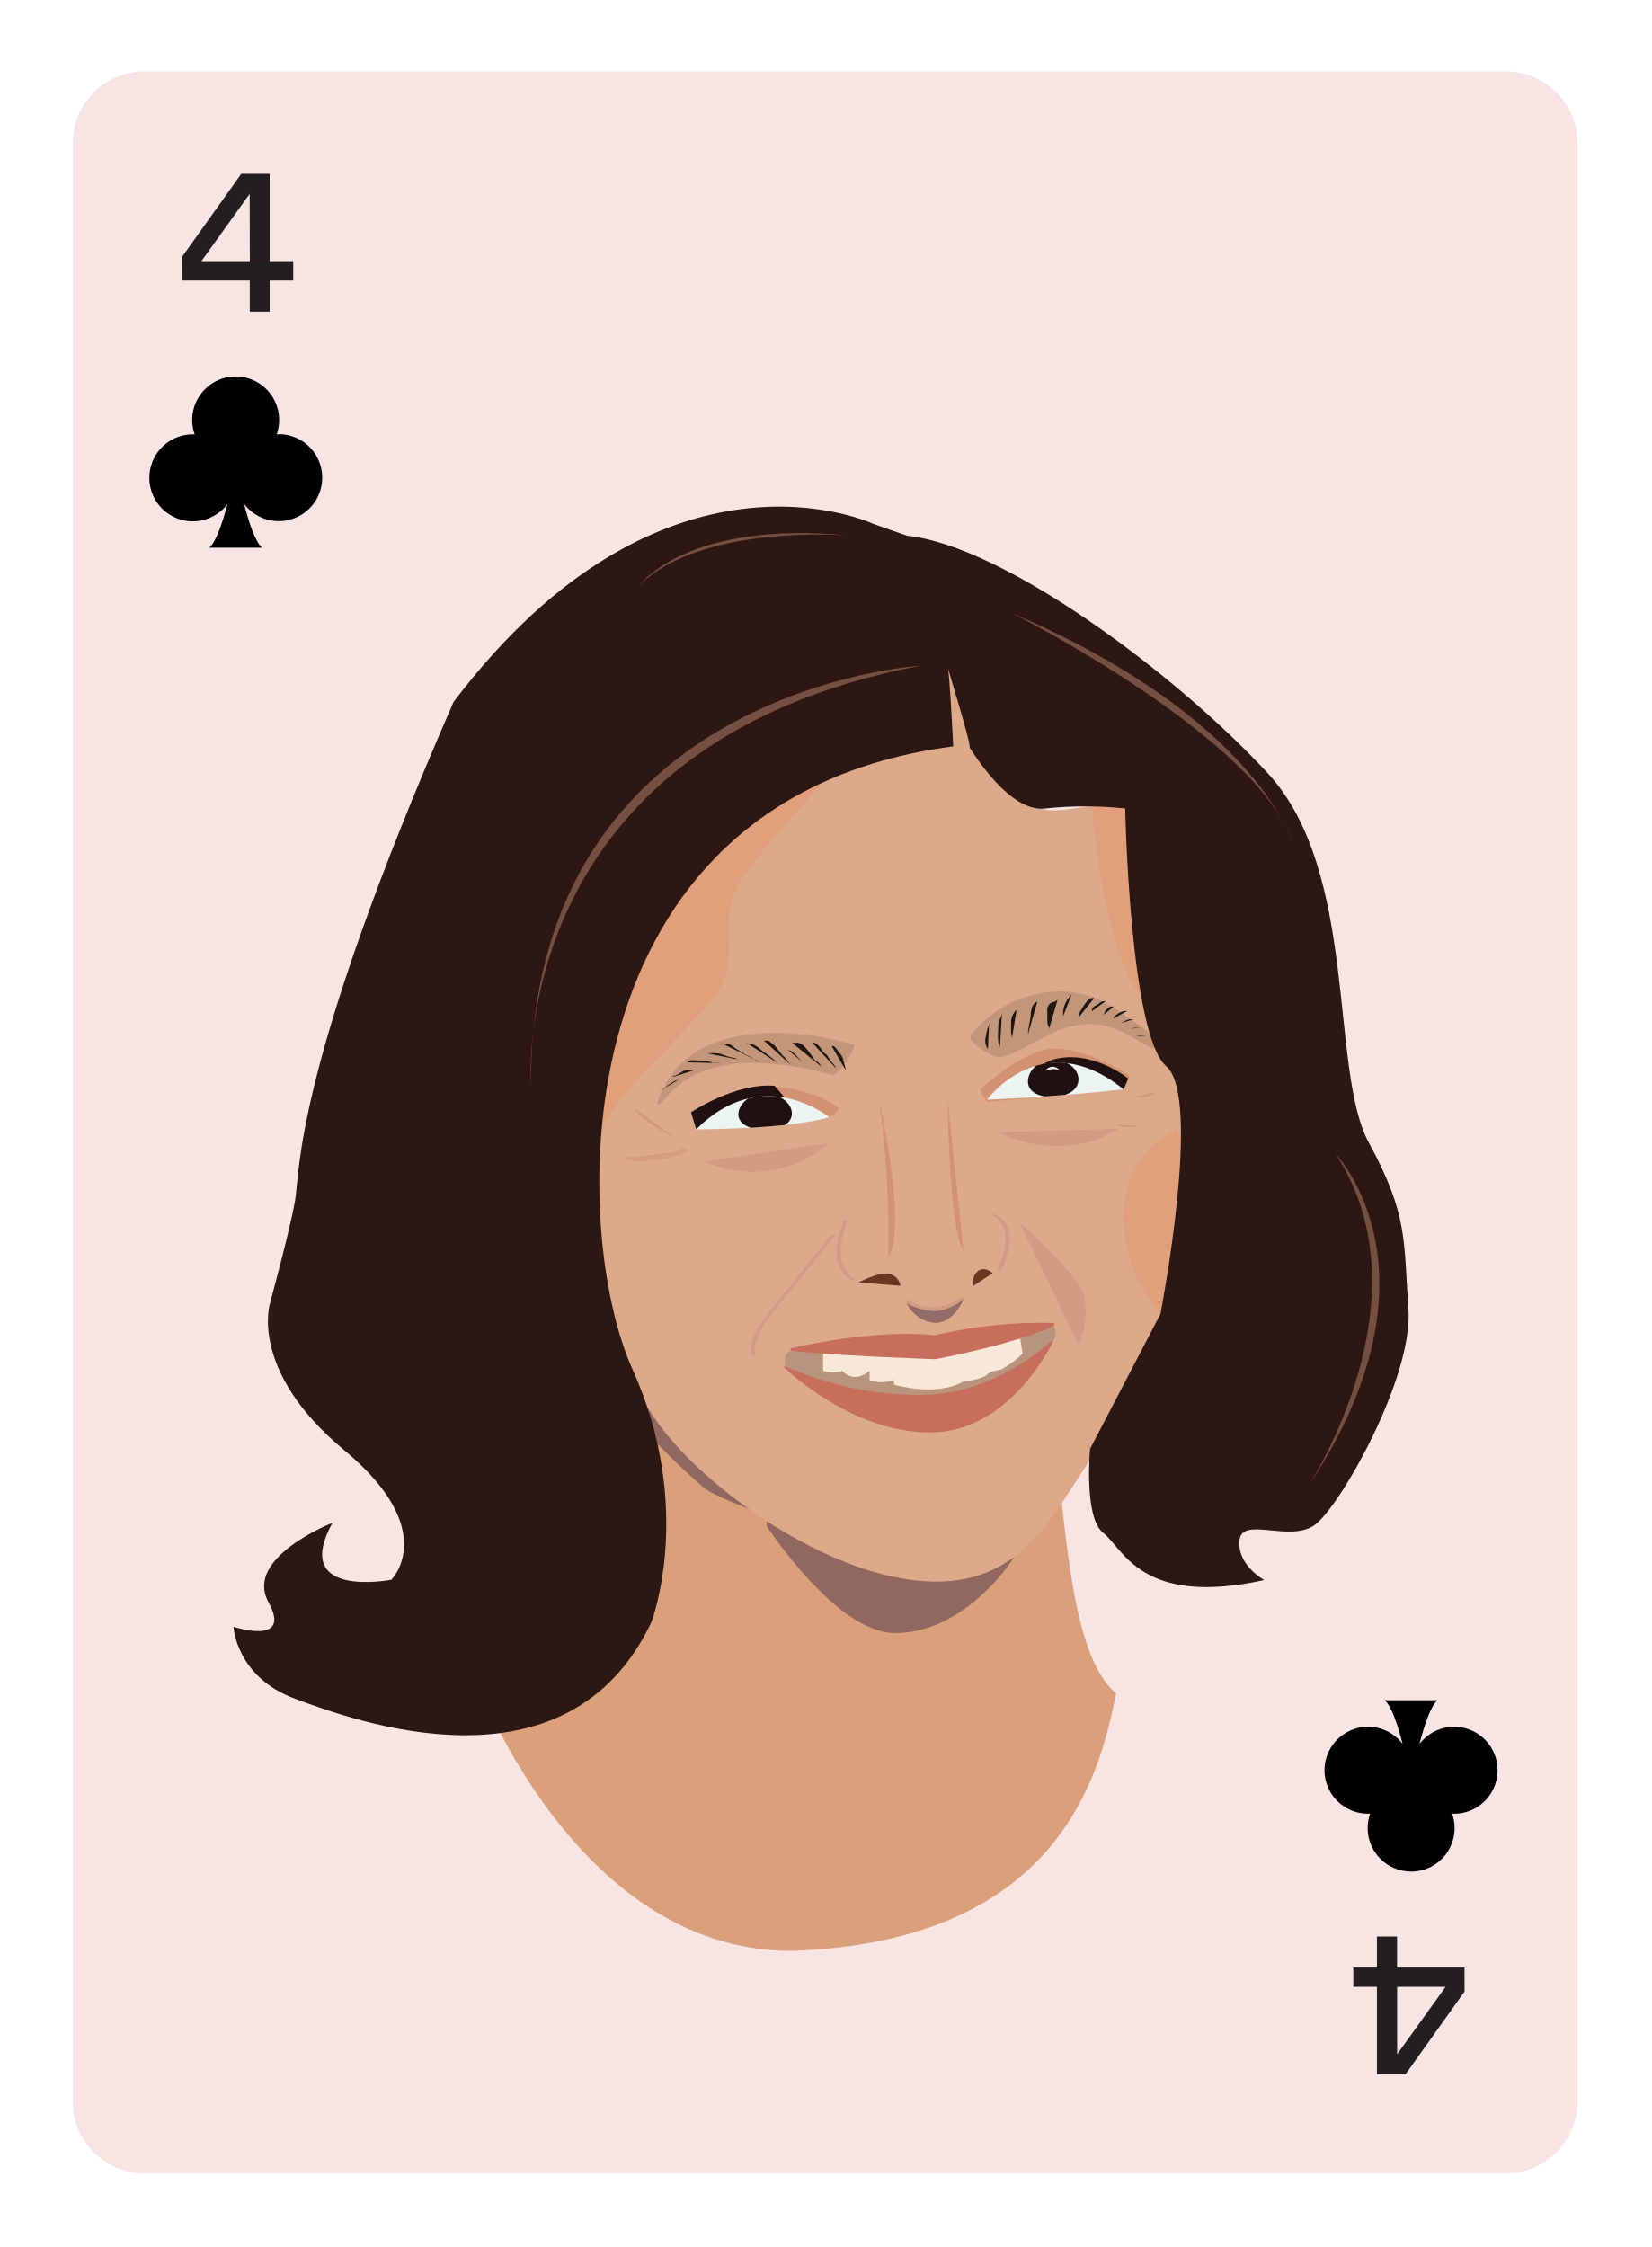
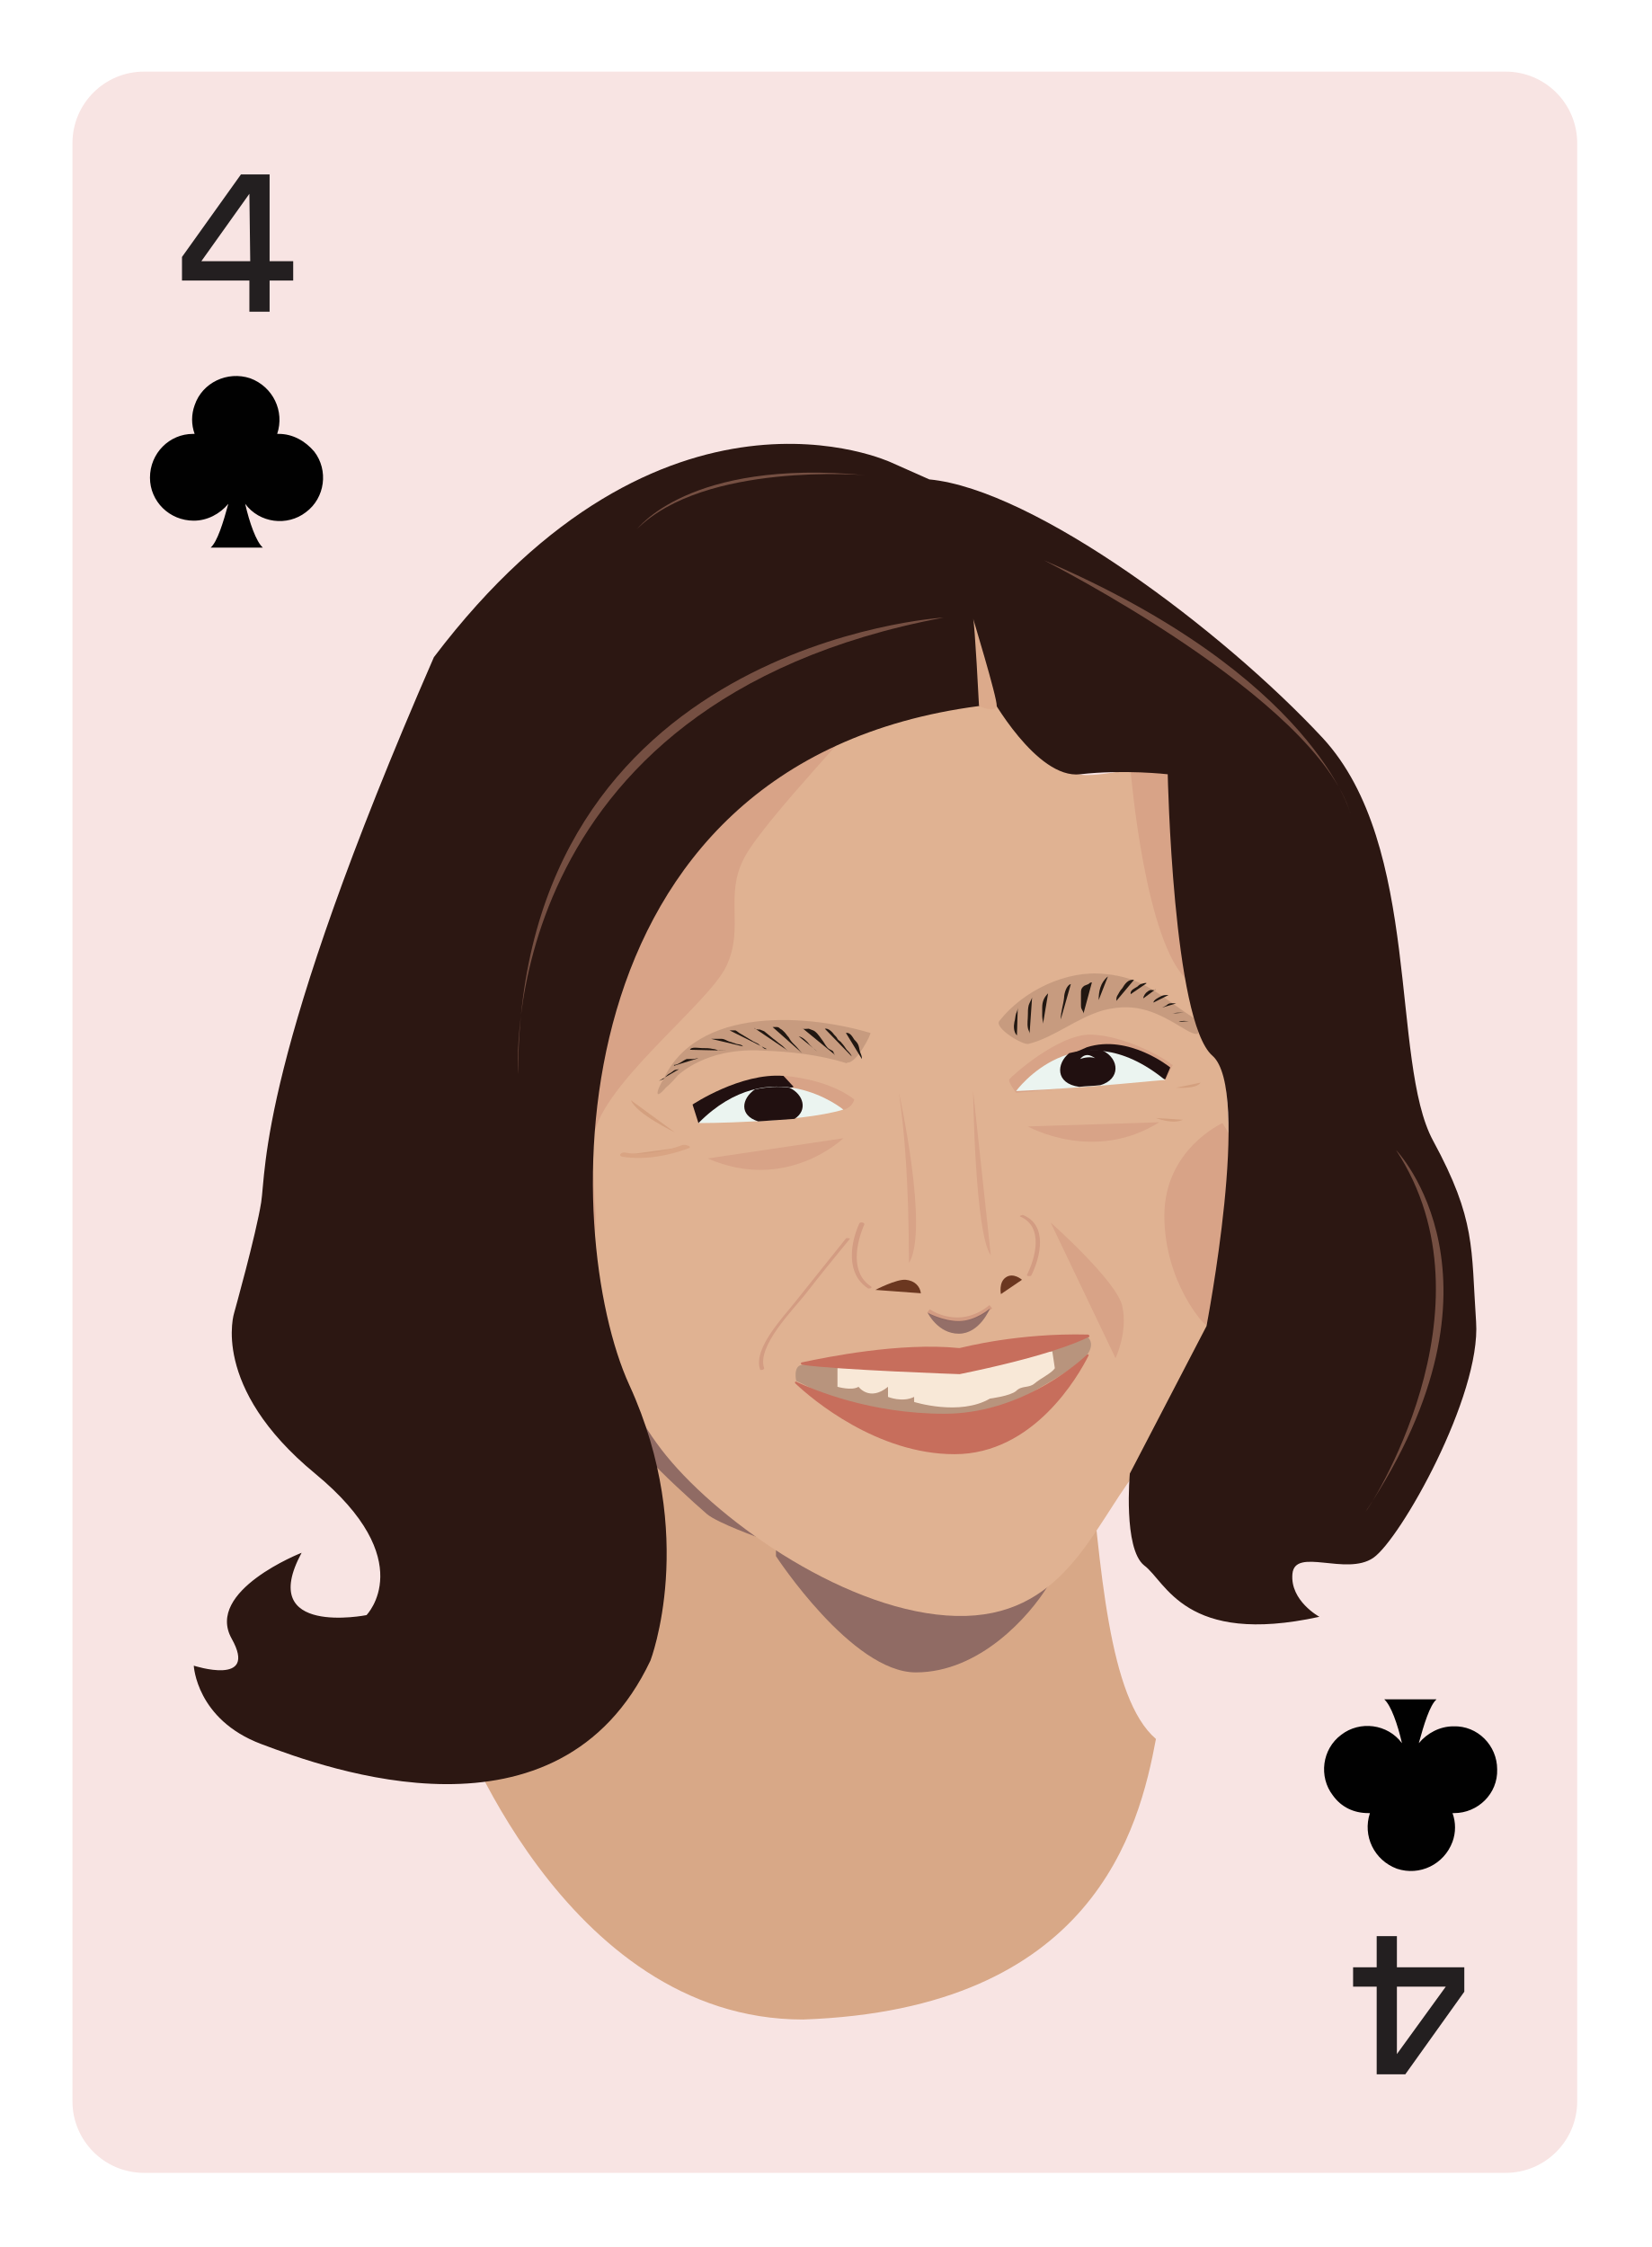
- <svg xmlns="http://www.w3.org/2000/svg" id="Layer_1" data-name="Layer 1" viewBox="0 0 196 266.67">
-   <defs>
-     <style>.cls-1{fill:#f8e4e3;}.cls-2{fill:#231f20;}.cls-3{fill:#010101;}.cls-4{fill:#da9f7b;}.cls-5{fill:#60434c;opacity:0.6;}.cls-6{fill:#dcaa8b;}.cls-7{fill:#d39372;}.cls-8{fill:#211010;}.cls-9{fill:#ebf4f0;}.cls-10{fill:#6b3720;}.cls-11,.cls-13{fill:none;}.cls-11{stroke:#d39c82;stroke-miterlimit:10;stroke-width:0.5px;}.cls-12{fill:#d39c82;}.cls-14{fill:#b8947d;}.cls-15{fill:#f8e8d7;}.cls-16{fill:#c76e5c;}.cls-17{fill:#1d1611;}.cls-18{fill:#e6966b;opacity:0.5;}.cls-19,.cls-22{opacity:0.2;}.cls-20,.cls-22{fill:#a65833;}.cls-21{fill:#be6d48;}.cls-23{opacity:0.15;}.cls-24{fill:#381c15;}.cls-25{fill:#2c1712;}.cls-26{fill:#754f42;}</style>
-   </defs>
-   <rect class="cls-1" x="8.63" y="8.48" width="178.58" height="249.45" rx="8.5" ry="8.5" />
-   <path class="cls-2" d="M21.63,30.45l7-9.81H32V31h2.8V33.3H32V37H29.64V33.3h-8Zm8-7.44L23.9,31h5.75Z" />
-   <path class="cls-3" d="M33.08,51.55h-.24a5.16,5.16,0,1,0-9.74,0h-.24A5.16,5.16,0,1,0,27,59.82C26.41,62,25.66,64.28,24.85,65h6.24c-.81-.73-1.56-3-2.12-5.19a5.16,5.16,0,1,0,4.11-8.28ZM28.2,55s0,0,0,0Z" />
-   <path class="cls-2" d="M173.81,236.35l-7,9.81h-3.4V235.79h-2.8V233.5h2.8v-3.68h2.39v3.68h8Zm-8,7.44,5.75-8h-5.75Z" />
-   <path class="cls-3" d="M162.36,215.25h.24a5.16,5.16,0,1,0,9.74,0h.24a5.16,5.16,0,1,0-4.12-8.28c.56-2.18,1.31-4.46,2.12-5.19h-6.24c.81.73,1.56,3,2.12,5.19a5.16,5.16,0,1,0-4.11,8.28Zm4.87-3.45s0,0,0,0Z" />
-   <path class="cls-4" d="M93.94,231.53c-26.2,0-37.93-33.29-37.93-33.29s20.09-12.31,21-31.41,46.53-12.38,48,1.6,2.25,28.17,7.44,32.54C130.51,210.79,125.6,230.43,93.94,231.53Z" />
-   <path class="cls-5" d="M91,181.13s8.24,12.68,15.22,12.68,12.37-6.11,14.43-9.46-14.43-10.58-14.43-10.58L91,177.7Z" />
-   <path class="cls-5" d="M77.68,171a80.73,80.73,0,0,0,5.86,5.56c1.2,1,5.86,2.7,5.86,2.7l-10-13.32H76.34S75.51,166.62,77.68,171Z" />
-   <path class="cls-6" d="M117.62,89s3.48,7.18,7.18,7.18,7.88-1.85,9.5,0,2.55,26.64,4.87,30.58.46,23.86,0,26.88-4.4,12.51-9,18.54-7.88,15.75-19.46,15.52-25.49-10-31.51-17.38S72,154.6,71.05,149s-3.71-17.38-2.32-24.33,16-35.91,43.33-37.07A32.9,32.9,0,0,0,117.62,89Z" />
-   <path class="cls-7" d="M117.14,130.77s-.93-1.22-.75-1.49,5.3-4.9,8.85-4.84,7.88,2.49,8.66,3.17l.14.13-.71,1.54Z" />
-   <path class="cls-7" d="M91.92,128.93s4.71.31,7.62,2.54a1.58,1.58,0,0,1-1.14,1.11c-1,.26-6.45-2.07-6.45-2.07Z" />
-   <path class="cls-8" d="M82.62,134l-.61-2s5.25-3.52,9.92-3.14L93,130.1Z" />
-   <path class="cls-8" d="M124.81,128c.31.1,8.52,1.3,8.52,1.3l.57-1.3s-4.45-3.63-9.09-2.2l-1.47.68Z" />
-   <path class="cls-9" d="M98.4,132.58s-7.92-6.47-15.79,1.46C82.62,134,93.54,134.06,98.4,132.58Z" />
-   <path class="cls-9" d="M117.14,130.51s6.57-9,16.19-1.24C133.33,129.27,125.73,130.19,117.14,130.51Z" />
-   <path class="cls-10" d="M101.89,152.2s2.26-1.17,3.3-1.06a1.7,1.7,0,0,1,1.67,1.46" />
-   <path class="cls-10" d="M117.81,151.1s-.88-.85-1.73-.28a1.84,1.84,0,0,0-.59,1.8" />
-   <path class="cls-11" d="M107.59,154.46a5.54,5.54,0,0,0,6.75-.49" />
-   <path class="cls-12" d="M100.11,144.91c-1,2.25-1.5,5.51.88,7,.14.09.59,0,.35-.18-2.25-1.45-1.66-4.7-.75-6.8.08-.17-.42-.22-.48-.07Z" />
-   <path class="cls-13" d="M117.81,144.13s3.53,1,.68,6.5" />
-   <path class="cls-14" d="M93.89,160.36l31.06-3s1.22.92-.77,2.65S111,167.73,111,167.73s-12.87-2.45-12.81-2.8-5-2.79-5-2.79S92.86,160.46,93.89,160.36Z" />
-   <path class="cls-15" d="M97.68,160.69v2a3.55,3.55,0,0,0,2.31,0s1.2,1.63,3.21,0v1.09a4.16,4.16,0,0,0,2.89,0v.54s4.92,1.51,8.25-.36c0,0,2.24-.24,2.84-.85s1.39-.3,2-.79a11.52,11.52,0,0,0,2.18-1.67l-.29-1.86S99.55,159.93,97.68,160.69Z" />
-   <path class="cls-16" d="M93.88,160c2.52-.57,10.59-2.22,17.07-1.54h0A55.54,55.54,0,0,1,125,157a.17.17,0,0,1,.08.31c-1.27.64-5,2.21-14.06,4,0,0-13.29-.47-17.08-1A.17.17,0,0,1,93.88,160Z" />
-   <path class="cls-16" d="M93.2,162.14a.11.11,0,0,0-.12.18C95,164.07,102,170,110.38,170c8.59,0,13.45-8.54,14.56-10.73a.1.1,0,0,0-.16-.13c-1.59,1.44-7.65,6.41-15.45,6.41A38.93,38.93,0,0,1,93.2,162.14Z" />
-   <path class="cls-12" d="M117.64,144.25c2.6,1.05,1.66,4.49.75,6.35-.08.17.41.22.48.07,1-2,1.84-5.49-.88-6.59-.14-.06-.61.07-.35.18Z" />
-   <path class="cls-12" d="M98.58,146.6c-1.86,2.27-3.7,4.56-5.5,6.88-1.31,1.69-4.61,5-3.86,7.35,0,.15.54.12.48-.07-.76-2.42,3.2-6.38,4.54-8.1q2.38-3,4.82-6c.1-.12-.37-.2-.48-.07Z" />
-   <path class="cls-12" d="M128,159.63a9.88,9.88,0,0,0,.71-5.65c-.64-2.78-7.77-9-7.77-9Z" />
-   <path class="cls-17" d="M100.36,127a1.87,1.87,0,0,0-.17-.72c-.08-.24-.11-.5-.19-.74a1.61,1.61,0,0,0-.42-.63c-.23-.26-.47-.84-.88-.77" />
-   <path class="cls-17" d="M99.26,126.83a2.57,2.57,0,0,0-.55-.77,5.54,5.54,0,0,1-.52-.77c-.12-.19-.33-.27-.48-.44a3.77,3.77,0,0,1-.33-.48c-.19-.28-.61-.7-1-.63" />
-   <path class="cls-17" d="M97.5,126.61c0-.09-.07-.07-.11-.13s-.08-.19-.12-.24a2,2,0,0,0-.43-.31c-.31-.22-.42-.57-.66-.86a7.42,7.42,0,0,0-.94-1.1,1.72,1.72,0,0,0-.6-.23c-.24,0-.6.13-.78-.1" />
-   <path class="cls-17" d="M95.51,126.28a5.23,5.23,0,0,1-.79-.77c-.28-.32-.73-.83-1.19-.89" />
-   <path class="cls-17" d="M93.86,126.39a8.83,8.83,0,0,1-.69-.86,2.81,2.81,0,0,0-.3-.27,6.72,6.72,0,0,1-.48-.63c-.14-.18-.3-.34-.45-.52a2,2,0,0,0-.45-.37c-.14-.1-.16-.19-.32-.23a2.5,2.5,0,0,0-.5,0" />
-   <path class="cls-17" d="M92.31,126.17c-.28-.21-.49-.45-.77-.66s-.53-.42-.83-.61-.66-.59-1.05-.81a1.55,1.55,0,0,0-.45-.16c-.17,0-.53,0-.64-.19" />
-   <path class="cls-17" d="M90,125.95c-.19.05-.42-.22-.58-.3s-.27-.17-.41-.25-.39-.15-.58-.27c-.44-.27-.91-.53-1.33-.84a1.62,1.62,0,0,0-.54-.34,3.24,3.24,0,0,0-.64,0" />
-   <path class="cls-17" d="M87.46,125.72c-.25-.23-.48-.17-.77-.25a6.36,6.36,0,0,1-.86-.28A2.1,2.1,0,0,0,85,125c-.37,0-.74,0-1.11,0" />
-   <path class="cls-17" d="M85.59,126.17a3.54,3.54,0,0,1-.86,0c-.21-.06-.45-.17-.68-.22a5.23,5.23,0,0,0-1.19-.09c-.25,0-1.19-.16-1.24.22" />
-   <path class="cls-17" d="M82.61,126.94a4.37,4.37,0,0,1-.66.11,2.34,2.34,0,0,0-.66,0c-.48.14-.91.61-1.41.66l0,.09" />
-   <path class="cls-17" d="M80.51,128.15c-.12,0-.33.09-.44.14s-.36.23-.55.34a1.66,1.66,0,0,0-.41.31,2.74,2.74,0,0,1-.37.33,4.45,4.45,0,0,0-.44.21" />
-   <path class="cls-17" d="M117.24,124.51A1.75,1.75,0,0,1,117,123c.07-.31.1-.62.19-.92a1.85,1.85,0,0,0,.19-.68" />
-   <path class="cls-17" d="M118.67,124.29c0-.24-.15-.45-.2-.68a6.69,6.69,0,0,1,0-1.41,3,3,0,0,1,.11-1.06,4.27,4.27,0,0,0,.33-.83" />
-   <path class="cls-17" d="M120.1,123.19c0-.26-.11-.51-.11-.78s0-.63,0-1a2,2,0,0,1,.66-1.57" />
-   <path class="cls-17" d="M122,122.75c0-.82.31-1.59.33-2.41,0-.45.23-1.36.77-1.45" />
-   <path class="cls-17" d="M124.51,122.09c0-.18-.08-.28-.14-.44a1.18,1.18,0,0,1-.08-.47c0-.39,0-.79,0-1.19a1,1,0,0,1,.4-.94,1.6,1.6,0,0,1,.49-.18c.13,0,.2-.16.33-.2" />
-   <path class="cls-17" d="M126.17,120.6a3.08,3.08,0,0,1,1-2.54" />
-   <path class="cls-17" d="M128,120.76a.87.87,0,0,1,.1-.55c.17-.27.32-.58.5-.84.31-.42.62-1,1.27-.93" />
-   <path class="cls-17" d="M129.59,120c-.08-.42.43-.68.72-.82.14-.07.21-.21.34-.27a2,2,0,0,1,.6-.12" />
-   <path class="cls-17" d="M131,120.43a1.22,1.22,0,0,1,.5-.78,1.87,1.87,0,0,1,.32-.2c.14,0,.47.07.51-.13" />
-   <path class="cls-17" d="M132.12,120.87c0-.25.53-.55.72-.67a1.58,1.58,0,0,1,.94-.22" />
-   <path class="cls-17" d="M133,121.42a4.75,4.75,0,0,0,.66-.33,1.72,1.72,0,0,1,.88-.11" />
-   <path class="cls-17" d="M134.11,122.09c.2,0,.4-.11.61-.11h.61" />
-   <path class="cls-17" d="M134.84,123a2.51,2.51,0,0,1,1.1-.11" />
-   <path class="cls-12" d="M118.42,134.37s7.19,4,14.33-.43" />
-   <path class="cls-12" d="M98.4,135.66a13.81,13.81,0,0,1-14.8,2.17" />
-   <path class="cls-18" d="M100.36,89.49c1-.36-10.41,11.34-12.74,15.55s0,7.72-2,11.94S71.25,130.33,71.07,136s.72,8.42,0,10.6-2.11.76-2.11.76-8.24-20.81,6.41-37.73S93,92.2,100.36,89.49Z" />
-   <path class="cls-18" d="M139.61,134a11.38,11.38,0,0,0-6.28,10.09A17.54,17.54,0,0,0,137.79,156c0-.12,7.72-11.32,7.72-11.81S139.61,134,139.61,134Z" />
-   <path class="cls-7" d="M104.38,130.77s3.32,14.81,1.06,18.47A127.72,127.72,0,0,0,104.38,130.77Z" />
-   <path class="cls-7" d="M112.46,130.51s.15,15.48,1.88,17.89" />
-   <g class="cls-19">
-     <path class="cls-20" d="M81.23,136.57s-3.67,1.47-6.71.89" />
-     <path class="cls-21" d="M80.88,136.39a12.4,12.4,0,0,1-6.22.82c-.47-.08-.93.37-.27.48a14,14,0,0,0,7.2-1c.51-.2-.42-.47-.71-.35Z" />
+ <svg xmlns="http://www.w3.org/2000/svg" version="1.1" id="Layer_1" x="0px" y="0px" viewBox="0 0 196 266.7" style="enable-background:new 0 0 196 266.7;" xml:space="preserve">
+   <style type="text/css">
+ 	.st0{fill:#F8E4E3;}
+ 	.st1{fill:#231F20;}
+ 	.st2{fill:#010101;}
+ 	.st3{fill:#D8A887;}
+ 	.st4{opacity:0.6;fill:#60434C;}
+ 	.st5{fill:#E0B292;}
+ 	.st6{fill:#D8A387;}
+ 	.st7{fill:#211010;}
+ 	.st8{fill:#EBF4F0;}
+ 	.st9{fill:#6B3720;}
+ 	.st10{fill:none;stroke:#D39C82;stroke-width:0.5;stroke-miterlimit:10;}
+ 	.st11{fill:#D39C82;}
+ 	.st12{fill:none;}
+ 	.st13{fill:#B8947D;}
+ 	.st14{fill:#F8E8D7;}
+ 	.st15{fill:#C76E5C;}
+ 	.st16{fill:#1D1611;}
+ 	.st17{opacity:0.2;}
+ 	.st18{fill:#A65833;}
+ 	.st19{fill:#BE6D48;}
+ 	.st20{opacity:0.2;fill:#A65833;}
+ 	.st21{opacity:0.15;}
+ 	.st22{fill:#381C15;}
+ 	.st23{fill:#2C1712;}
+ 	.st24{fill:#DCAA8B;}
+ 	.st25{fill:#754F42;}
+ </style>
+   <path class="st0" d="M17.1,8.5h161.6c4.7,0,8.5,3.8,8.5,8.5v232.4c0,4.7-3.8,8.5-8.5,8.5H17.1c-4.7,0-8.5-3.8-8.5-8.5V17  C8.6,12.3,12.4,8.5,17.1,8.5z" />
+   <path class="st1" d="M21.6,30.5l7-9.8H32V31h2.8v2.3H32V37h-2.4v-3.7h-8L21.6,30.5z M29.6,23l-5.7,8h5.8L29.6,23z" />
+   <path class="st2" d="M33.1,51.5h-0.2c0.9-2.7-0.5-5.6-3.2-6.6C27,44,24,45.4,23.1,48.1c-0.4,1.1-0.4,2.3,0,3.4h-0.2  c-2.8,0-5.1,2.3-5.1,5.2c0,2.8,2.3,5.1,5.2,5.1c1.6,0,3.1-0.8,4.1-2c-0.6,2.2-1.3,4.5-2.1,5.2h6.2c-0.8-0.7-1.6-3-2.1-5.2  c1.7,2.3,5,2.7,7.2,1c2.3-1.7,2.7-5,1-7.2C36.2,52.3,34.7,51.5,33.1,51.5L33.1,51.5z M28.2,55L28.2,55z" />
+   <path class="st1" d="M173.8,236.4l-7,9.8h-3.4v-10.4h-2.8v-2.3h2.8v-3.7h2.4v3.7h8L173.8,236.4z M165.8,243.8l5.8-8h-5.8V243.8z" />
+   <path class="st2" d="M162.4,215.2h0.2c-0.9,2.7,0.5,5.6,3.2,6.6c2.7,0.9,5.6-0.5,6.6-3.2c0.4-1.1,0.4-2.3,0-3.4h0.2  c2.8,0,5.2-2.3,5.1-5.2c0-2.8-2.3-5.2-5.2-5.1c-1.6,0-3.1,0.8-4.1,2c0.6-2.2,1.3-4.5,2.1-5.2h-6.2c0.8,0.7,1.6,3,2.1,5.2  c-1.7-2.3-5-2.7-7.2-1c-2.3,1.7-2.7,5-1,7.2C159.2,214.5,160.7,215.2,162.4,215.2L162.4,215.2z M167.2,211.8L167.2,211.8z" />
+   <g>
+     <path class="st3" d="M95.3,239.7c-28.6,0-41.4-36.3-41.4-36.3s21.9-13.4,22.9-34.3c1-20.8,50.8-13.5,52.3,1.8s2.5,30.7,8.1,35.5   C135.2,217.1,129.8,238.5,95.3,239.7z" />
+     <path class="st4" d="M92.1,184.7c0,0,9,13.8,16.6,13.8c7.6,0,13.5-6.7,15.7-10.3s-15.7-11.5-15.7-11.5L92.1,181V184.7z" />
+     <path class="st4" d="M77.5,173.6c0.2,0.5,5.1,5,6.4,6.1c1.3,1.1,6.4,2.9,6.4,2.9l-10.9-14.5h-3.4C76.1,168.1,75.2,168.9,77.5,173.6   z" />
+     <path class="st5" d="M121.1,84.2c0,0,3.8,7.8,7.8,7.8s8.6-2,10.4,0s2.8,29.1,5.3,33.4c2.5,4.3,0.5,26,0,29.3s-4.8,13.7-9.9,20.2   c-5.1,6.6-8.6,17.2-21.2,16.9c-12.6-0.3-27.8-10.9-34.4-19c-6.6-8.1-7.8-17.2-8.8-23.3c-1-6.1-4-19-2.5-26.5   c1.5-7.6,17.4-39.2,47.3-40.4C115,82.7,117.8,83.7,121.1,84.2z" />
+     <path class="st6" d="M120.6,129.7c0,0-1-1.3-0.8-1.6c0.2-0.3,5.8-5.4,9.7-5.3c3.9,0.1,8.6,2.7,9.5,3.5l0.2,0.1l-0.8,1.7   L120.6,129.7z" />
+     <path class="st6" d="M93.1,127.7c0,0,5.1,0.3,8.3,2.8c0,0-0.2,0.9-1.2,1.2s-7-2.3-7-2.3L93.1,127.7z" />
+     <path class="st7" d="M82.9,133.3l-0.7-2.2c0,0,5.7-3.8,10.8-3.4l1.2,1.3L82.9,133.3z" />
+     <path class="st7" d="M129,126.7c0.3,0.1,9.3,1.4,9.3,1.4l0.6-1.4c0,0-4.9-4-9.9-2.4l-1.6,0.7L129,126.7z" />
+     <path class="st8" d="M100.1,131.7c0,0-8.6-7.1-17.2,1.6C82.9,133.3,94.8,133.3,100.1,131.7z" />
+     <path class="st8" d="M120.6,129.5c0,0,7.2-9.9,17.7-1.3C138.2,128.1,129.9,129.1,120.6,129.5z" />
+     <path class="st9" d="M103.9,153.1c0,0,2.5-1.3,3.6-1.2c1.1,0.1,1.7,0.8,1.8,1.6" />
+     <path class="st9" d="M121.3,151.9c0,0-1-0.9-1.9-0.3s-0.6,2-0.6,2" />
+     <path class="st10" d="M110.2,155.6c0,0,3.6,2.6,7.4-0.5" />
+     <g>
+       <g>
+         <path class="st11" d="M102,145.2c-1.1,2.4-1.6,6,1,7.7c0.1,0.1,0.6,0,0.4-0.2c-2.5-1.6-1.8-5.1-0.8-7.4     C102.6,145.1,102.1,145,102,145.2L102,145.2z" />
+       </g>
+     </g>
+     <path class="st12" d="M121.3,144.3c0,0,3.8,1.1,0.7,7.1" />
+     <path class="st13" d="M95.2,162l33.9-3.3c0,0,1.3,1-0.8,2.9c-2.2,1.9-14.4,8.4-14.4,8.4s-14-2.7-14-3.1c0.1-0.4-5.4-3-5.4-3   S94.1,162.1,95.2,162z" />
+     <path class="st14" d="M99.4,162.4v2.2c0,0,1.7,0.5,2.5,0c0,0,1.3,1.8,3.5,0v1.2c0,0,1.7,0.7,3.1,0v0.6c0,0,5.4,1.7,9-0.4   c0,0,2.4-0.3,3.1-0.9c0.7-0.7,1.5-0.3,2.2-0.9s2-1.2,2.4-1.8l-0.3-2C124.9,160.4,101.4,161.6,99.4,162.4z" />
+     <path class="st15" d="M95.2,161.7c2.8-0.6,11.6-2.4,18.6-1.7c0,0,0,0,0.1,0c0.5-0.1,6.9-1.8,15.2-1.6c0.2,0,0.3,0.3,0.1,0.3   c-1.4,0.7-5.5,2.4-15.3,4.4c0,0-14.5-0.5-18.6-1.1C95,162,95,161.7,95.2,161.7z" />
+     <path class="st15" d="M94.5,164c-0.1-0.1-0.2,0.1-0.1,0.2c2,1.9,9.7,8.4,18.9,8.4c9.4,0,14.7-9.3,15.9-11.7   c0.1-0.1-0.1-0.2-0.2-0.1c-1.7,1.6-8.3,7-16.9,7C103.3,167.8,96.7,165,94.5,164z" />
+     <path class="st15" d="M95.2,162" />
+     <g>
+       <g>
+         <path class="st11" d="M121.1,144.4c2.8,1.2,1.8,4.9,0.8,6.9c-0.1,0.2,0.4,0.2,0.5,0.1c1.1-2.2,2-6-1-7.2     C121.4,144.2,120.9,144.3,121.1,144.4L121.1,144.4z" />
+       </g>
+     </g>
+     <g>
+       <g>
+         <path class="st11" d="M100.4,147c-2,2.5-4,5-6,7.5c-1.4,1.8-5,5.5-4.2,8c0,0.2,0.5,0.1,0.5-0.1c-0.9-2.6,3.4-6.9,4.9-8.8     c1.7-2.2,3.5-4.4,5.3-6.6C100.9,147,100.5,146.9,100.4,147L100.4,147z" />
+       </g>
+     </g>
+     <path class="st6" d="M132.4,161.2c0,0,1.5-3.1,0.8-6.2c-0.7-3-8.5-9.9-8.5-9.9L132.4,161.2z" />
+     <g>
+       <path class="st16" d="M102.3,125.7c0-0.4-0.1-0.5-0.2-0.8c-0.1-0.3-0.1-0.5-0.2-0.8c-0.1-0.3-0.3-0.5-0.5-0.7    c-0.2-0.3-0.5-0.9-1-0.8" />
+     </g>
+     <g>
+       <path class="st16" d="M101.1,125.4c-0.1-0.3-0.4-0.6-0.6-0.8c-0.2-0.3-0.4-0.6-0.6-0.8c-0.1-0.2-0.4-0.3-0.5-0.5    c-0.1-0.2-0.2-0.3-0.4-0.5c-0.2-0.3-0.7-0.8-1.1-0.7" />
+     </g>
+     <g>
+       <path class="st16" d="M99.1,125.2c0-0.1-0.1-0.1-0.1-0.1c0-0.1-0.1-0.2-0.1-0.3c-0.1-0.1-0.3-0.2-0.5-0.3    c-0.3-0.2-0.5-0.6-0.7-0.9c-0.3-0.4-0.6-0.9-1-1.2c-0.1-0.1-0.5-0.2-0.7-0.3c-0.3,0-0.7,0.1-0.8-0.1" />
+     </g>
+     <g>
+       <path class="st16" d="M97,124.8c-0.3-0.2-0.6-0.5-0.9-0.8c-0.3-0.4-0.8-0.9-1.3-1" />
+     </g>
+     <g>
+       <path class="st16" d="M95.2,125c-0.3-0.3-0.5-0.6-0.8-0.9c-0.1-0.1-0.2-0.2-0.3-0.3c-0.2-0.2-0.4-0.5-0.5-0.7    c-0.2-0.2-0.3-0.4-0.5-0.6c-0.2-0.2-0.3-0.3-0.5-0.4c-0.1-0.1-0.2-0.2-0.4-0.2c-0.2,0-0.4,0-0.5,0" />
+     </g>
+     <g>
+       <path class="st16" d="M93.5,124.7c-0.3-0.2-0.5-0.5-0.8-0.7c-0.3-0.2-0.6-0.5-0.9-0.7c-0.4-0.3-0.7-0.6-1.1-0.9    c-0.2-0.1-0.3-0.1-0.5-0.2c-0.2,0-0.6,0-0.7-0.2" />
+     </g>
+     <g>
+       <path class="st16" d="M91,124.5c-0.2,0.1-0.5-0.2-0.6-0.3c-0.2-0.1-0.3-0.2-0.4-0.3c-0.2-0.1-0.4-0.2-0.6-0.3    c-0.5-0.3-1-0.6-1.5-0.9c-0.2-0.1-0.4-0.3-0.6-0.4c-0.2,0-0.5,0-0.7,0" />
+     </g>
+     <g>
+       <path class="st16" d="M88.2,124.2c-0.3-0.3-0.5-0.2-0.8-0.3c-0.3-0.1-0.6-0.2-0.9-0.3c-0.3-0.1-0.5-0.3-0.9-0.3    c-0.4,0-0.8,0-1.2,0" />
+     </g>
+     <g>
+       <path class="st16" d="M86.2,124.7c-0.3,0-0.6,0-0.9,0c-0.2-0.1-0.5-0.2-0.7-0.2c-0.4-0.1-0.8-0.1-1.3-0.1c-0.3,0-1.3-0.2-1.4,0.2" />
+     </g>
+     <g>
+       <path class="st16" d="M82.9,125.6c-0.3,0-0.4,0.1-0.7,0.1c-0.2,0-0.5,0-0.7,0c-0.5,0.2-1,0.7-1.5,0.7c0,0,0,0.1,0,0.1" />
+     </g>
+     <g>
+       <path class="st16" d="M80.6,126.9c-0.1,0-0.4,0.1-0.5,0.1c-0.2,0.1-0.4,0.3-0.6,0.4c-0.2,0.1-0.3,0.2-0.4,0.3    c-0.1,0.1-0.3,0.3-0.4,0.4c-0.2,0.1-0.3,0.1-0.5,0.2" />
+     </g>
+     <g>
+       <path class="st16" d="M120.7,122.9c-0.4-0.4-0.4-1.1-0.3-1.6c0.1-0.3,0.1-0.7,0.2-1c0.1-0.2,0.2-0.5,0.2-0.7" />
+     </g>
+     <g>
+       <path class="st16" d="M122.2,122.7c0-0.3-0.2-0.5-0.2-0.7c-0.1-0.5,0-1,0-1.5c0-0.4,0-0.8,0.1-1.2c0.1-0.3,0.3-0.6,0.4-0.9" />
+     </g>
+     <g>
+       <path class="st16" d="M123.8,121.5c0-0.3-0.1-0.6-0.1-0.9c0-0.3,0-0.7,0-1c0-0.7,0.2-1.2,0.7-1.7" />
+     </g>
+     <g>
+       <path class="st16" d="M125.9,121c0-0.9,0.3-1.7,0.4-2.6c0-0.5,0.3-1.5,0.8-1.6" />
+     </g>
+     <g>
+       <path class="st16" d="M128.6,120.3c0-0.2-0.1-0.3-0.2-0.5c-0.1-0.2-0.1-0.3-0.1-0.5c0-0.4,0-0.9,0-1.3c0-0.5,0-0.7,0.4-1    c0.2-0.1,0.3-0.1,0.5-0.2c0.1-0.1,0.2-0.2,0.4-0.2" />
+     </g>
+     <g>
+       <path class="st16" d="M130.4,118.7c0-1,0.2-2.1,1.1-2.8" />
+     </g>
+     <g>
+       <path class="st16" d="M132.5,118.8c0-0.2,0-0.4,0.1-0.6c0.2-0.3,0.3-0.6,0.6-0.9c0.3-0.5,0.7-1.1,1.4-1" />
+     </g>
+     <g>
+       <path class="st16" d="M134.2,118c-0.1-0.5,0.5-0.7,0.8-0.9c0.1-0.1,0.2-0.2,0.4-0.3c0.1,0,0.5-0.2,0.7-0.1" />
+     </g>
+     <g>
+       <path class="st16" d="M135.7,118.5c0-0.3,0.3-0.7,0.5-0.8c0.1-0.1,0.3-0.2,0.4-0.2c0.2,0,0.5,0.1,0.6-0.1" />
+     </g>
+     <g>
+       <path class="st16" d="M136.9,119c0-0.3,0.6-0.6,0.8-0.7c0.3-0.2,0.6-0.2,1-0.2" />
+     </g>
+     <g>
+       <path class="st16" d="M137.9,119.6c0.2-0.1,0.5-0.2,0.7-0.4c0.3-0.2,0.6-0.1,1-0.1" />
+     </g>
+     <g>
+       <path class="st16" d="M139.1,120.3c0.2,0,0.4-0.1,0.7-0.1c0.2,0,0.4,0,0.7,0" />
+     </g>
+     <g>
+       <path class="st16" d="M139.9,121.3c0.4-0.2,0.8-0.1,1.2-0.1" />
+     </g>
+     <path class="st6" d="M122,133.7c0,0,7.8,4.4,15.6-0.5" />
+     <g>
+       <path class="st6" d="M100.1,135.1c0,0-6.7,6.5-16.1,2.4" />
+     </g>
+     <path class="st6" d="M102.3,84.7c1.1-0.4-11.4,12.4-13.9,17s0,8.4-2.2,13s-15.6,14.6-15.8,20.8c-0.2,6.2,0.8,9.2,0,11.6   c-0.8,2.4-2.3,0.8-2.3,0.8s-9-22.7,7-41.2S94.2,87.7,102.3,84.7z" />
+     <path class="st6" d="M145.1,133.3c0,0-6.9,3.1-6.9,11c0,7.9,4.8,13.1,4.9,12.9c0-0.1,8.4-12.3,8.4-12.9   C151.5,143.8,145.1,133.3,145.1,133.3z" />
+     <path class="st6" d="M106.7,129.7c0,0,3.6,16.2,1.2,20.2C107.8,149.9,108.1,139.5,106.7,129.7z" />
+     <path class="st6" d="M115.5,129.5c0,0,0.2,16.9,2.1,19.5" />
+     <g class="st17">
+       <path class="st18" d="M81.4,136.1c0,0-4,1.6-7.3,1" />
+       <g>
+         <path class="st19" d="M81,135.9c-2.1,0.8-4.6,1.3-6.8,0.9c-0.5-0.1-0.9,0.4-0.3,0.5c2.6,0.4,5.4-0.1,7.8-1     C82.3,136.1,81.3,135.8,81,135.9L81,135.9z" />
+       </g>
+     </g>
+     <path class="st20" d="M80.1,134.4c0,0-4.6-2.2-5.2-3.8" />
+     <path class="st20" d="M139.6,129.1c0,0,2.4,0.2,2.9-0.6" />
+     <path class="st20" d="M137.2,132.7c0,0,2,0.8,3.2,0.2" />
+     <path class="st4" d="M117.5,155.3c0,0-1.2,3-3.7,3c-2.5,0-3.7-2.5-3.7-2.5s1.8,1,3.7,1C115.8,156.8,117.5,155.3,117.5,155.3z" />
+     <path class="st6" d="M134.2,91.5c0,0,1.7,20.7,6.9,25c5.3,4.3,0,0,0,0l5.6-21.8l-5.6-8.3L134.2,91.5" />
+     <path class="st7" d="M93.7,129.1c-1.3-0.2-2.6-0.1-4.1,0.2c-1.6,1.1-1.9,3.1,0.4,3.8c1.4-0.1,2.9-0.2,4.3-0.3   C95.9,131.8,95.4,129.9,93.7,129.1z" />
+     <path class="st7" d="M130.9,124.7c-1.5-0.2-2.8,0-4,0.3c-1.5,1.2-1.7,3.6,1.2,4c0.9-0.1,1.7-0.1,2.5-0.2   C133,128.1,132.9,125.7,130.9,124.7z" />
+     <path class="st8" d="M128.2,125.7c0,0,1-0.4,1.8-0.1C129.9,125.6,129,124.7,128.2,125.7z" />
+     <g class="st21">
+       <g>
+         <path class="st22" d="M79.2,128.9c4.9-5.9,14.7-4.7,21.3-2.8c1.1,0.3,3-3.5,2.8-3.5c-8.1-2.4-21.9-3.2-25.1,6.9     c-0.3,0.8,2.5-1.8,2.8-2.7c0.3-0.8,4.3-1.6,5-1.8c1.5-0.3,3-0.4,4.5-0.3c3.3,0.1,6.8,0.5,10,1.5c0.9-1.2,1.8-2.4,2.8-3.5     c-8.6-2.5-18-2.5-24.1,4.8C78.2,128.6,77.2,131.3,79.2,128.9L79.2,128.9z" />
+       </g>
+     </g>
+     <g class="st21">
+       <g>
+         <path class="st22" d="M140.5,120.4c-3.1-1.9-5.6-3.8-9.5-3.8c-4.8,0.1-7.9,3.3-12.2,4.4c1.2,0.9,2.3,1.8,3.5,2.7     c2.1-2.8,5.6-4.7,9.1-5.3c2.4-0.4,4.8,0.1,6.8,1.4c0.9,0.6,1.6,1.4,2.5,2c2.2,1.4,3,0.4,0.8-1.1c-3.7-2.4-5.7-4.7-10.4-5.1     c-4.5-0.5-9.7,2-12.5,5.6c-0.6,0.8,2.8,2.9,3.5,2.7c3.1-0.8,5.7-3.1,8.9-4c4-1,6.4,0.3,9.7,2.3     C143.4,123.8,142,121.3,140.5,120.4L140.5,120.4z" />
+       </g>
+     </g>
+     <path class="st23" d="M105.8,54.9c0,0-27.1-12.8-54.3,23.1c-20.8,47.7-19.9,60.9-20.5,64.7s-3.2,13.1-3.2,13.1s-2.9,8.8,9.6,19.1   s6.1,16.8,6.1,16.8s-13.1,2.6-7.7-7.4c0,0-11.5,4.5-8.3,10.2s-4.5,3.2-4.5,3.2s0.3,6.4,8,9.3s35.3,13.1,46.2-9.9   c0,0,5.7-14.8-2.5-32.7S65,90.5,116.2,83.8s1.3-1.3,1.3-1.3s5.5,10,10.7,9.4c5.2-0.6,10.4,0,10.4,0s0.6,29.3,5.3,33.4   s-0.7,32.1-0.7,32.1l-9.1,17.5c0,0-0.8,8.9,1.7,10.9c2.6,1.9,4.8,9.6,20.8,6.1c0,0-3.5-1.9-3.2-5.1s6.4,0.3,9.6-1.9   s12.8-19.2,12.2-28c-0.6-8.8,0-12.1-5.1-21.5s-1.3-35-13.1-47.8c-11.9-12.8-34.2-29.5-46.7-30.7L105.8,54.9z" />
+     <path class="st24" d="M116.2,83.8c0,0-0.5-9.8-0.7-10.4s2.9,9.5,2.8,10.4C118.2,84.7,116.2,83.8,116.2,83.8" />
+     <path class="st12" d="M102.3,53.7c0,0,5.6,2,6.7,2.4c1.1,0.4,4.9,0.4,10.4,3.2" />
+     <path class="st25" d="M112,73.3c0,0-50.5,3-50.5,54.2C61.5,127.5,58.3,83.4,112,73.3z" />
+     <path class="st25" d="M102.7,56.4c0,0-19.1-1.6-27.1,6.4C75.6,62.9,81.6,54.4,102.7,56.4z" />
+     <path class="st25" d="M123.9,66.5c0,0,32.3,16.3,36.4,30.1C160.3,96.6,156,80.3,123.9,66.5z" />
+     <path class="st25" d="M165.7,136.5c0,0,14.8,15.3-3.6,42.9C162.2,179.5,178.1,155.4,165.7,136.5z" />
  </g>
-   <path class="cls-22" d="M80.05,135s-4.19-2-4.74-3.51" />
-   <path class="cls-22" d="M134.55,130.17s2.15.22,2.63-.56" />
-   <path class="cls-22" d="M132.34,133.45a4.64,4.64,0,0,0,3,.18" />
-   <path class="cls-5" d="M114.34,154.2S113.25,157,111,157a4.11,4.11,0,0,1-3.38-2.3,7.82,7.82,0,0,0,3.38.91A6,6,0,0,0,114.34,154.2Z" />
-   <path class="cls-18" d="M129.58,95.74s1.53,19,6.36,22.93h0l5.12-20L135.94,91l-6.36,4.69" />
-   <path class="cls-8" d="M92.51,130.18a10.51,10.51,0,0,0-3.74.2c-1.44,1-1.73,2.84.36,3.46,1.29-.08,2.65-.18,4-.32C94.55,132.66,94.09,130.95,92.51,130.18Z" />
-   <path class="cls-8" d="M126.61,126.16a9.25,9.25,0,0,0-3.67.32c-1.33,1.14-1.51,3.3,1.11,3.64l2.33-.18C128.56,129.25,128.43,127.06,126.61,126.16Z" />
-   <path class="cls-9" d="M124.08,127.06a2.59,2.59,0,0,1,1.63-.08A1,1,0,0,0,124.08,127.06Z" />
-   <g class="cls-23">
-     <path class="cls-24" d="M79.24,130.06c4.47-5.33,13.46-4.2,19.38-2.51,1.08.31,3-3.47,2.77-3.55-7.63-2.3-20.22-2.84-23.2,6.55-.25.81,2.5-1.81,2.8-2.74.13-.42,3.86-1.25,4.35-1.34a20.17,20.17,0,0,1,4.16-.3,33.94,33.94,0,0,1,9.12,1.38l2.77-3.55c-8-2.28-16.54-2.23-22.19,4.51-1,1.23-2,4,0,1.55Z" />
-   </g>
-   <g class="cls-23">
-     <path class="cls-24" d="M135.41,122.14c-2.91-1.78-5.21-3.52-8.8-3.48-4.39,0-7.26,3-11.23,4.05l3.52,2.68a13.45,13.45,0,0,1,8.31-4.84,8.48,8.48,0,0,1,6,1.16c.82.54,1.52,1.31,2.35,1.86,2.15,1.44,3,.37.77-1.1-3.38-2.26-5.32-4.36-9.65-4.79a13.72,13.72,0,0,0-11.45,5.13c-.64.83,2.79,2.88,3.52,2.68,2.86-.77,5.2-2.87,8.15-3.63,3.64-.93,5.81.21,8.77,2,2.64,1.62,1.26-.84-.23-1.75Z" />
-   </g>
-   <path class="cls-25" d="M103.63,62.17S78.78,50.42,53.83,83.3C34.75,127,35.63,139.07,35,142.6s-2.94,12-2.94,12-2.64,8,8.81,17.52,5.58,15.36,5.58,15.36-12,2.35-7-6.75c0,0-10.51,4.11-7.6,9.39s-4.14,2.94-4.14,2.94S28,199,35,201.6s32.33,12,42.31-9.1c0,0,5.19-13.53-2.25-30s-8.9-67.75,38-73.91,1.21-1.21,1.21-1.21,5,9.15,9.76,8.57a45.07,45.07,0,0,1,9.5,0s.56,26.88,4.87,30.58-.68,29.41-.68,29.41l-8.35,16s-.78,8.19,1.58,10,4.42,8.8,19.09,5.58c0,0-3.23-1.76-2.94-4.7S153,183.1,156,181s11.74-17.56,11.15-25.66,0-11.1-4.7-19.73-1.17-32.11-12-43.85-31.32-27-42.81-28.18Z" />
-   <path class="cls-6" d="M113.13,88.63s-.44-9-.67-9.52,2.68,8.69,2.61,9.52-1.94,0-1.94,0" />
-   <path class="cls-13" d="M100.42,61.1s5.15,1.79,6.16,2.16,4.48.4,9.52,2.93" />
-   <path class="cls-26" d="M109.28,79S63,81.72,63,128.67C63,128.67,60.06,88.3,109.28,79Z" />
-   <path class="cls-26" d="M100.78,63.56s-17.51-1.47-24.88,5.9C75.9,69.46,81.44,61.68,100.78,63.56Z" />
-   <path class="cls-26" d="M120.14,72.78s29.63,14.92,33.36,27.56C153.5,100.35,149.57,85.43,120.14,72.78Z" />
-   <path class="cls-26" d="M158.54,137s13.54,14-3.26,39.36C155.28,176.32,169.82,154.26,158.54,137Z" />
</svg>
